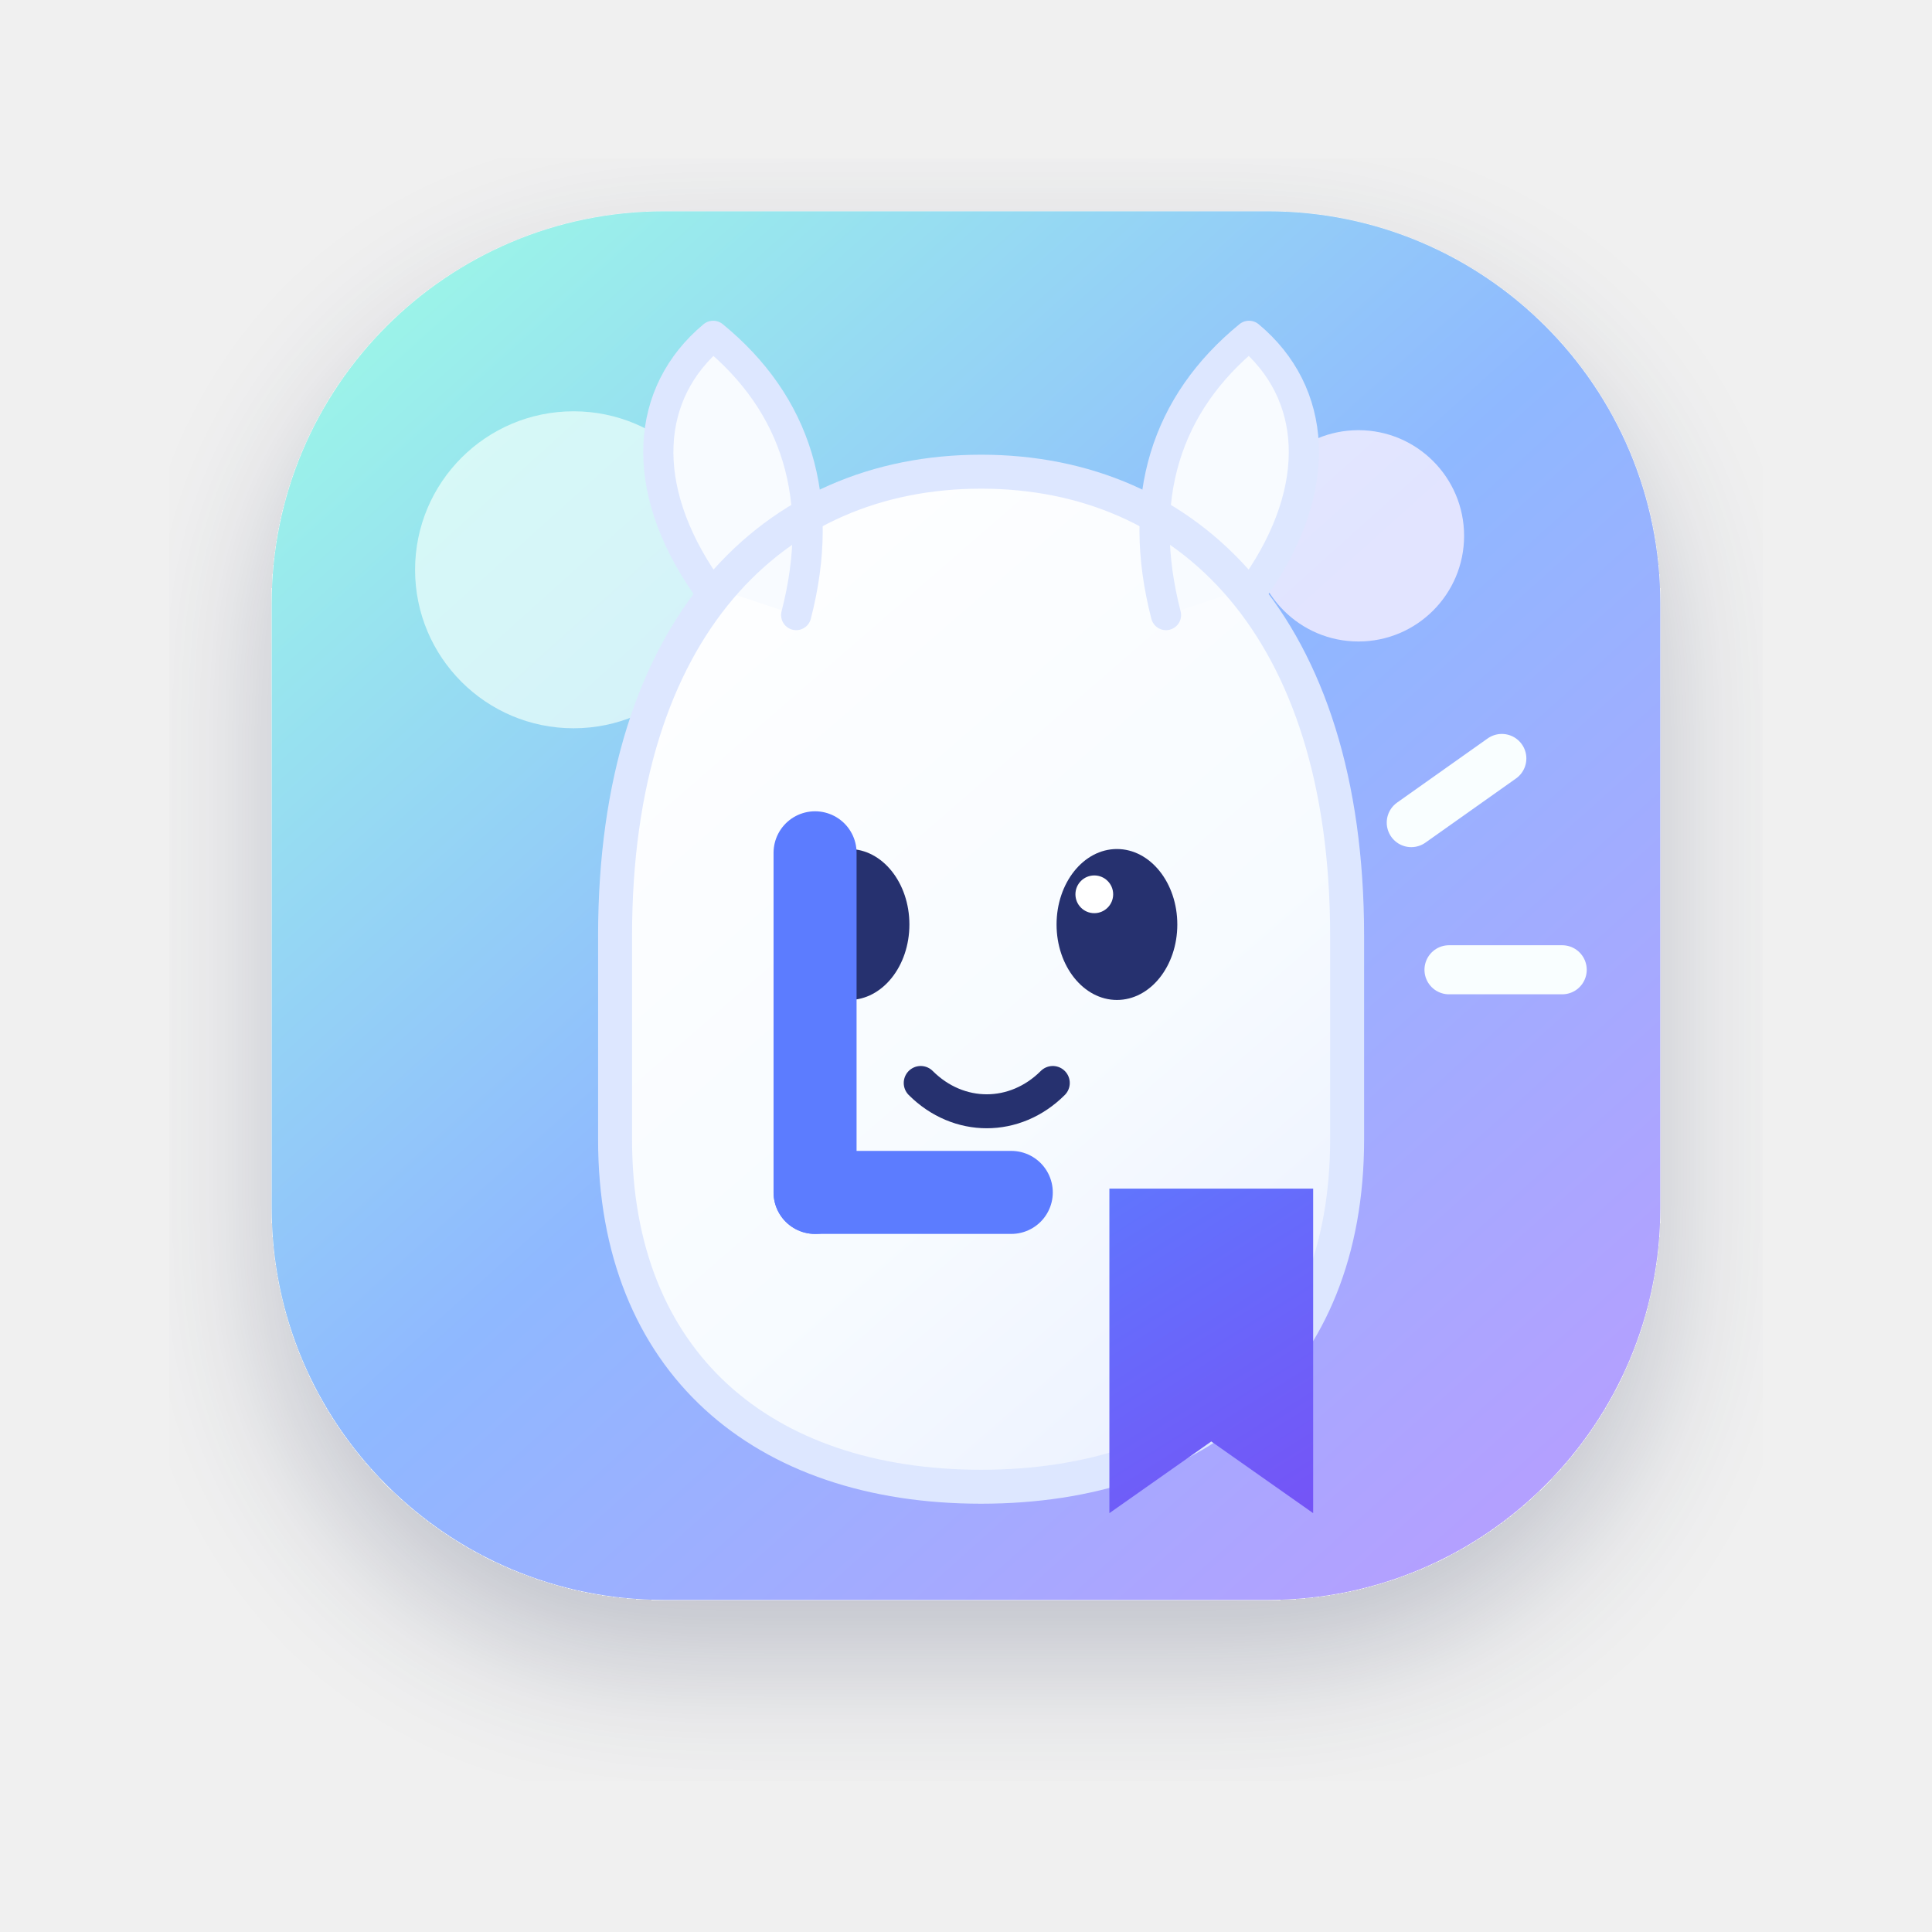
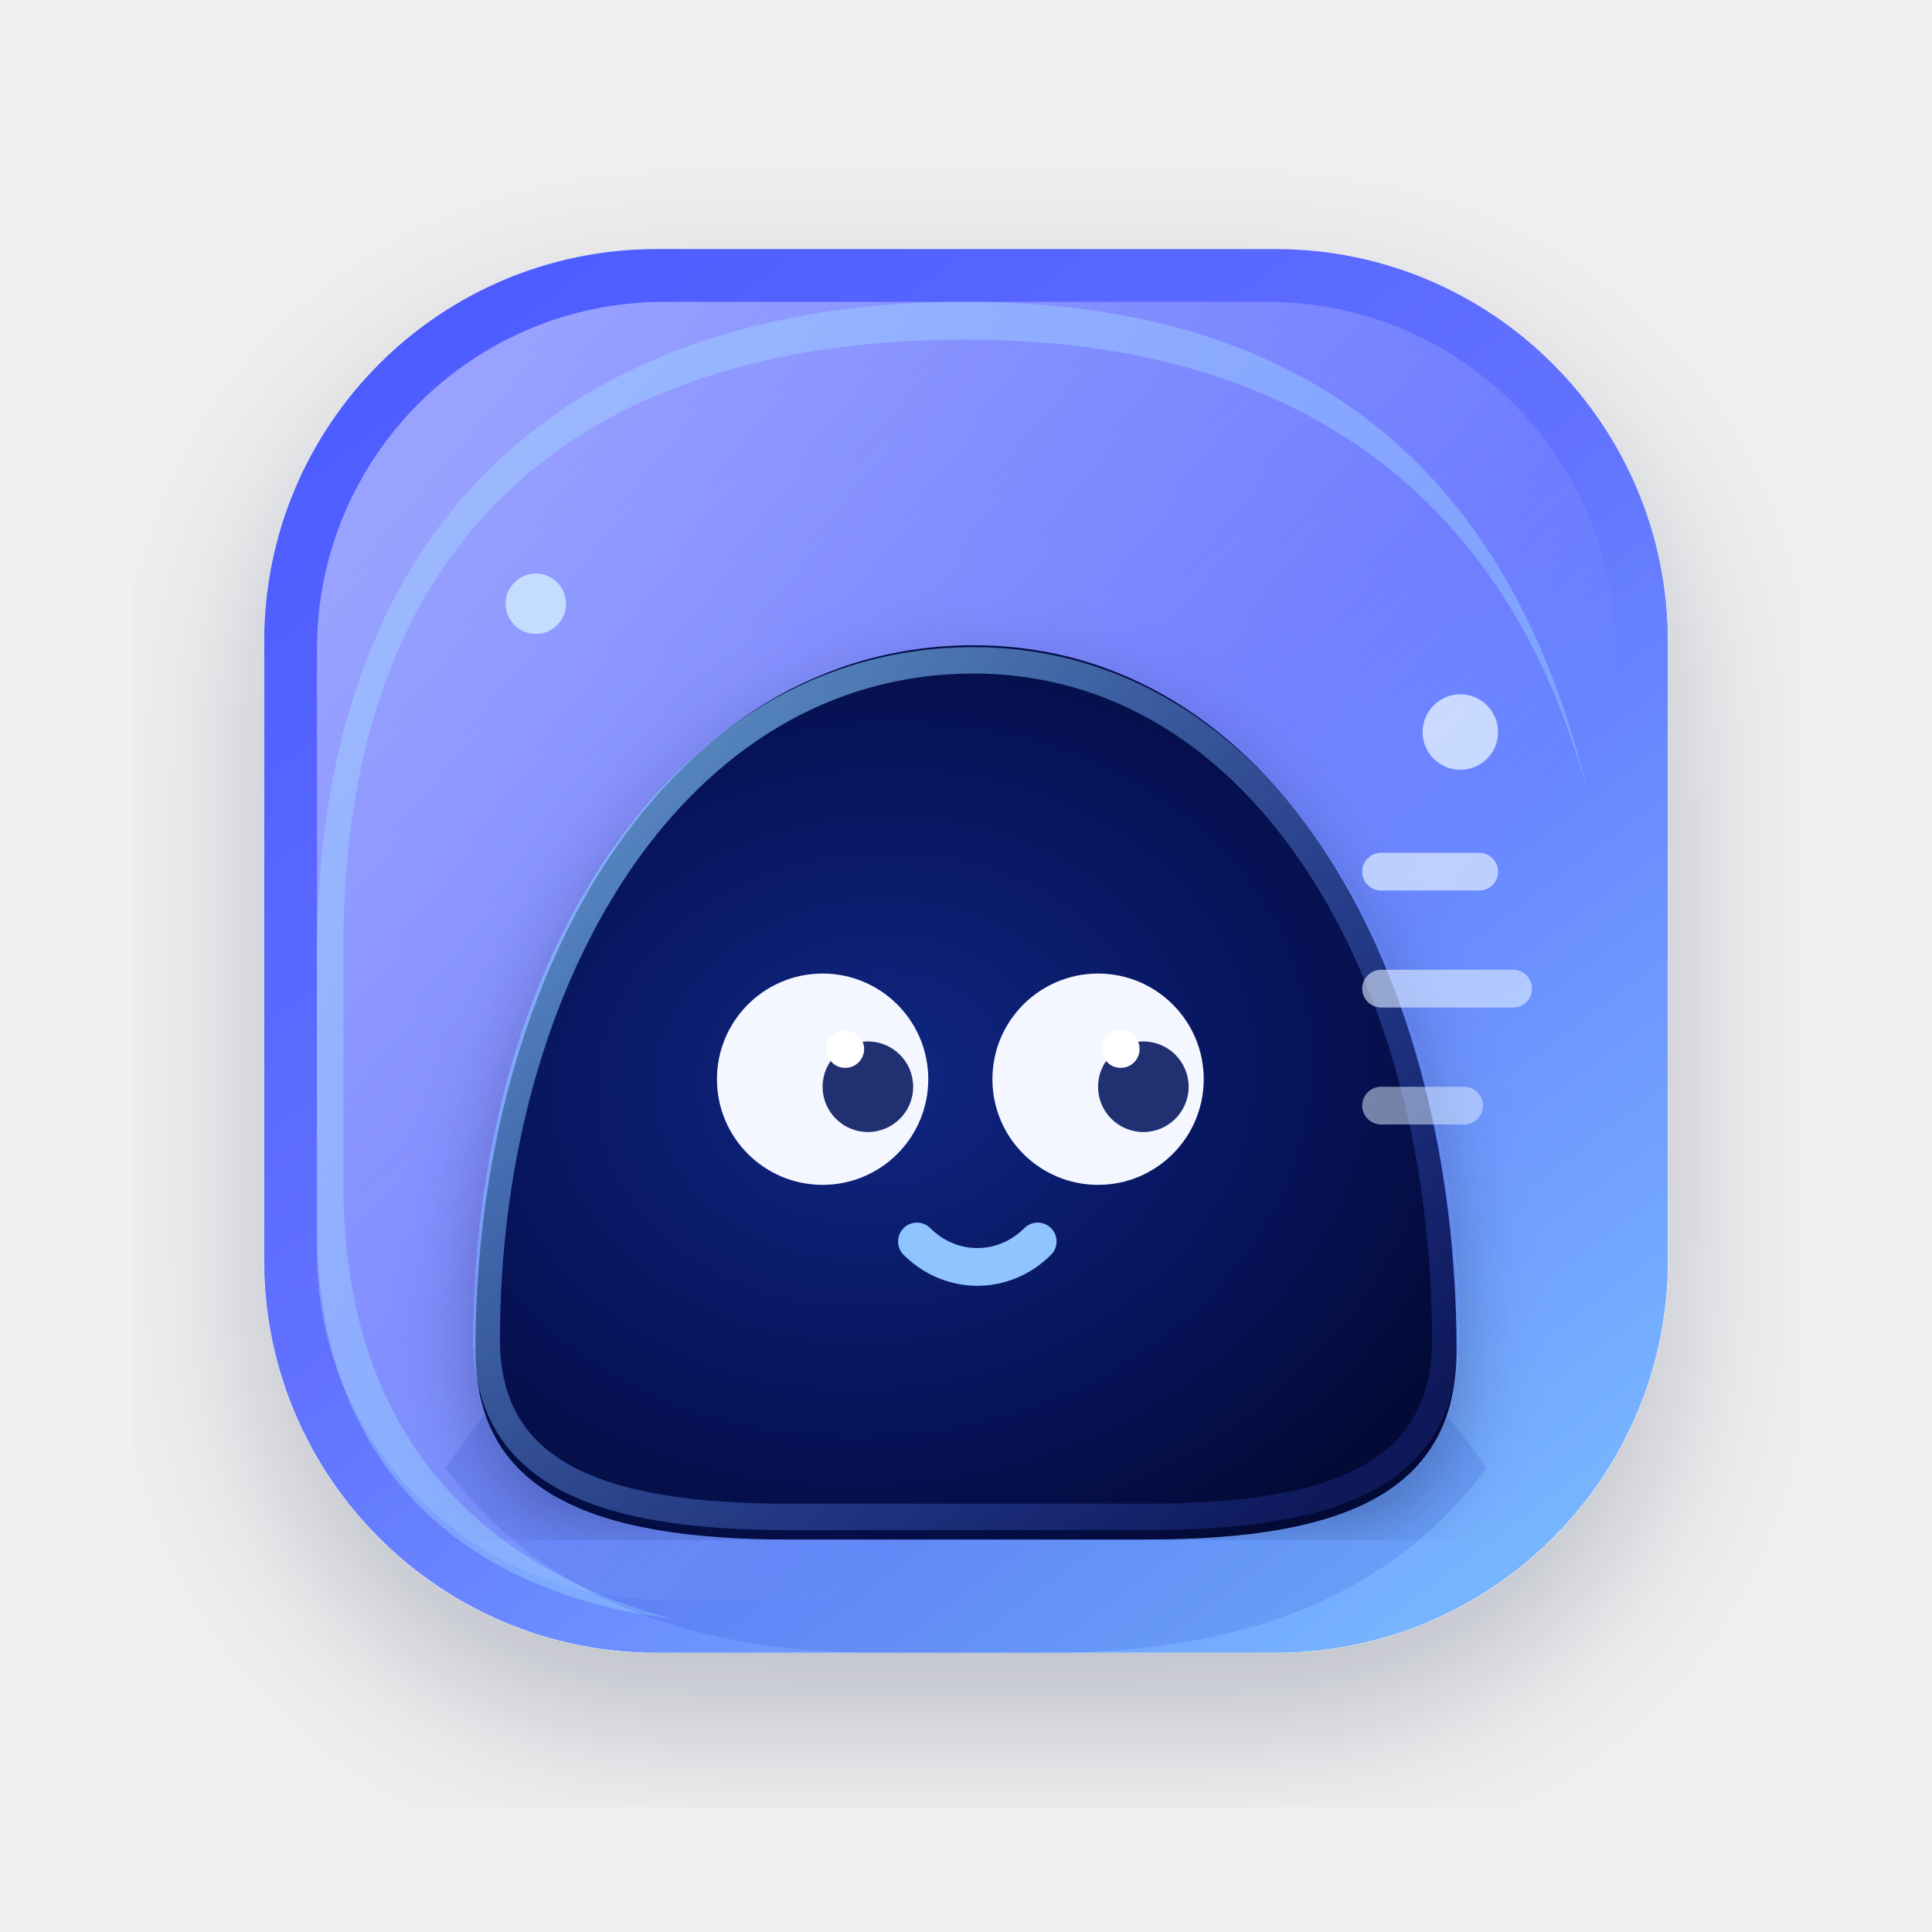
<svg xmlns="http://www.w3.org/2000/svg" width="512" height="512" viewBox="0 0 512 512" fill="none">
  <defs>
-     <linearGradient id="appBg" x1="93" y1="70" x2="417" y2="430" gradientUnits="userSpaceOnUse">
-       <stop stop-color="#9CF8E7" />
-       <stop offset="0.48" stop-color="#8FB8FF" />
-       <stop offset="1" stop-color="#B99CFF" />
+     <linearGradient id="appBg" x1="120" y1="68" x2="392" y2="430" gradientUnits="userSpaceOnUse">
+       <stop stop-color="#4C5BFF" />
+       <stop offset="0.48" stop-color="#6272FF" />
+       <stop offset="1" stop-color="#78B7FF" />
    </linearGradient>
-     <linearGradient id="body" x1="151" y1="137" x2="362" y2="380" gradientUnits="userSpaceOnUse">
-       <stop stop-color="#FFFFFF" />
-       <stop offset="0.62" stop-color="#F7FBFF" />
-       <stop offset="1" stop-color="#E9EFFF" />
+     <linearGradient id="appHighlight" x1="142" y1="88" x2="356" y2="270" gradientUnits="userSpaceOnUse">
+       <stop stop-color="#FFFFFF" stop-opacity="0.42" />
+       <stop offset="1" stop-color="#FFFFFF" stop-opacity="0" />
    </linearGradient>
-     <linearGradient id="bookmark" x1="278" y1="300" x2="344" y2="405" gradientUnits="userSpaceOnUse">
-       <stop stop-color="#5C7CFF" />
-       <stop offset="1" stop-color="#7553F6" />
+     <radialGradient id="blob" cx="0" cy="0" r="1" gradientUnits="userSpaceOnUse" gradientTransform="translate(232 286) rotate(84) scale(146 180)">
+       <stop stop-color="#102783" />
+       <stop offset="0.58" stop-color="#07145C" />
+       <stop offset="1" stop-color="#030A36" />
+     </radialGradient>
+     <linearGradient id="rim" x1="148" y1="176" x2="356" y2="392" gradientUnits="userSpaceOnUse">
+       <stop stop-color="#8FD9FF" stop-opacity="0.7" />
+       <stop offset="1" stop-color="#3146C9" stop-opacity="0.25" />
    </linearGradient>
-     <filter id="shadow" x="45" y="42" width="422" height="430" filterUnits="userSpaceOnUse" color-interpolation-filters="sRGB">
+     <filter id="cardShadow" x="35" y="37" width="442" height="442" filterUnits="userSpaceOnUse" color-interpolation-filters="sRGB">
      <feFlood flood-opacity="0" result="BackgroundImageFix" />
      <feColorMatrix in="SourceAlpha" type="matrix" values="0 0 0 0 0 0 0 0 0 0 0 0 0 0 0 0 0 0 127 0" result="hardAlpha" />
-       <feOffset dy="16" />
-       <feGaussianBlur stdDeviation="18" />
+       <feOffset dy="18" />
+       <feGaussianBlur stdDeviation="22" />
      <feComposite in2="hardAlpha" operator="out" />
-       <feColorMatrix type="matrix" values="0 0 0 0 0.08 0 0 0 0 0.12 0 0 0 0 0.28 0 0 0 0.22 0" />
+       <feColorMatrix type="matrix" values="0 0 0 0 0.06 0 0 0 0 0.10 0 0 0 0 0.28 0 0 0 0.24 0" />
+       <feBlend mode="normal" in2="BackgroundImageFix" result="effect1_dropShadow" />
+       <feBlend mode="normal" in="SourceGraphic" in2="effect1_dropShadow" result="shape" />
+     </filter>
+     <filter id="innerShadow" x="99" y="144" width="314" height="264" filterUnits="userSpaceOnUse" color-interpolation-filters="sRGB">
+       <feFlood flood-opacity="0" result="BackgroundImageFix" />
+       <feColorMatrix in="SourceAlpha" type="matrix" values="0 0 0 0 0 0 0 0 0 0 0 0 0 0 0 0 0 0 127 0" result="hardAlpha" />
+       <feOffset dy="8" />
+       <feGaussianBlur stdDeviation="10" />
+       <feComposite in2="hardAlpha" operator="out" />
+       <feColorMatrix type="matrix" values="0 0 0 0 0.02 0 0 0 0 0.04 0 0 0 0 0.15 0 0 0 0.30 0" />
      <feBlend mode="normal" in2="BackgroundImageFix" result="effect1_dropShadow" />
      <feBlend mode="normal" in="SourceGraphic" in2="effect1_dropShadow" result="shape" />
    </filter>
  </defs>
-   <g filter="url(#shadow)">
-     <rect x="72" y="56" width="368" height="368" rx="104" fill="url(#appBg)" />
-     <circle cx="152" cy="151" r="42" fill="#EFFFFB" fill-opacity="0.72" />
-     <circle cx="360" cy="142" r="28" fill="#F8F1FF" fill-opacity="0.78" />
-     <path d="M163 248C163 166 205 125 260 125C315 125 357 166 357 248V302C357 361 318 394 260 394C202 394 163 361 163 302V248Z" fill="url(#body)" />
-     <path d="M187 155C169 129 171 104 189 89C211 107 219 132 211 163" fill="#F8FBFF" />
-     <path d="M333 155C351 129 349 104 331 89C309 107 301 132 309 163" fill="#F8FBFF" />
-     <path d="M187 155C169 129 171 104 189 89C211 107 219 132 211 163" stroke="#DDE7FF" stroke-width="8" stroke-linecap="round" stroke-linejoin="round" />
-     <path d="M333 155C351 129 349 104 331 89C309 107 301 132 309 163" stroke="#DDE7FF" stroke-width="8" stroke-linecap="round" stroke-linejoin="round" />
-     <path d="M163 248C163 166 205 125 260 125C315 125 357 166 357 248V302C357 361 318 394 260 394C202 394 163 361 163 302V248Z" stroke="#DDE7FF" stroke-width="9" />
-     <ellipse cx="225" cy="245" rx="16" ry="20" fill="#26316F" />
-     <ellipse cx="296" cy="245" rx="16" ry="20" fill="#26316F" />
-     <circle cx="219" cy="237" r="5" fill="white" />
-     <circle cx="290" cy="237" r="5" fill="white" />
-     <path d="M244 287C254 297 269 297 279 287" stroke="#26316F" stroke-width="9" stroke-linecap="round" />
-     <path d="M294 315H348V401L321 382L294 401V315Z" fill="url(#bookmark)" />
-     <path d="M216 316H268" stroke="#5C7CFF" stroke-width="22" stroke-linecap="round" />
-     <path d="M216 316V226" stroke="#5C7CFF" stroke-width="22" stroke-linecap="round" />
-     <path d="M374 218L398 201" stroke="#F9FEFF" stroke-width="13" stroke-linecap="round" />
-     <path d="M384 257H414" stroke="#F9FEFF" stroke-width="13" stroke-linecap="round" />
+   <g filter="url(#cardShadow)">
+     <rect x="70" y="66" width="372" height="372" rx="104" fill="url(#appBg)" />
+     <rect x="84" y="80" width="344" height="344" rx="92" fill="url(#appHighlight)" />
+     <path d="M91 251C91 143 153 90 256 90C343 90 400 131 421 211C398 113 334 80 256 80C148 80 84 141 84 253V325C84 389 123 422 178 429C123 414 91 376 91 314V251Z" fill="#A4E6FF" fill-opacity="0.35" />
+     <path d="M118 389C154 337 202 309 256 309C310 309 357 337 394 389C370 421 333 438 278 438H233C179 438 142 421 118 389Z" fill="#2442C8" fill-opacity="0.16" />
+     <g filter="url(#innerShadow)">
+       <path d="M126 358C126 258 177 171 258 171C338 171 386 258 386 358C386 395 357 408 304 408H209C156 408 126 395 126 358Z" fill="url(#blob)" />
+       <path d="M129 355C129 259 179 175 258 175C335 175 383 259 383 355C383 390 355 402 304 402H209C158 402 129 390 129 355Z" stroke="url(#rim)" stroke-width="7" />
+       <circle cx="218" cy="286" r="28" fill="#F4F7FF" />
+       <circle cx="291" cy="286" r="28" fill="#F4F7FF" />
+       <circle cx="230" cy="288" r="12" fill="#203071" />
+       <circle cx="303" cy="288" r="12" fill="#203071" />
+       <circle cx="224" cy="278" r="5" fill="#FFFFFF" />
+       <circle cx="297" cy="278" r="5" fill="#FFFFFF" />
+       <path d="M243 329C252 338 266 338 275 329" stroke="#8FC4FF" stroke-width="10" stroke-linecap="round" />
+     </g>
+     <path d="M366 231H392" stroke="#DCEBFF" stroke-width="10" stroke-linecap="round" opacity="0.72" />
+     <path d="M366 262H401" stroke="#DCEBFF" stroke-width="10" stroke-linecap="round" opacity="0.62" />
+     <path d="M366 293H388" stroke="#DCEBFF" stroke-width="10" stroke-linecap="round" opacity="0.52" />
+     <circle cx="387" cy="194" r="10" fill="#DCEBFF" fill-opacity="0.82" />
+     <circle cx="142" cy="160" r="8" fill="#D7F7FF" fill-opacity="0.72" />
  </g>
</svg>
